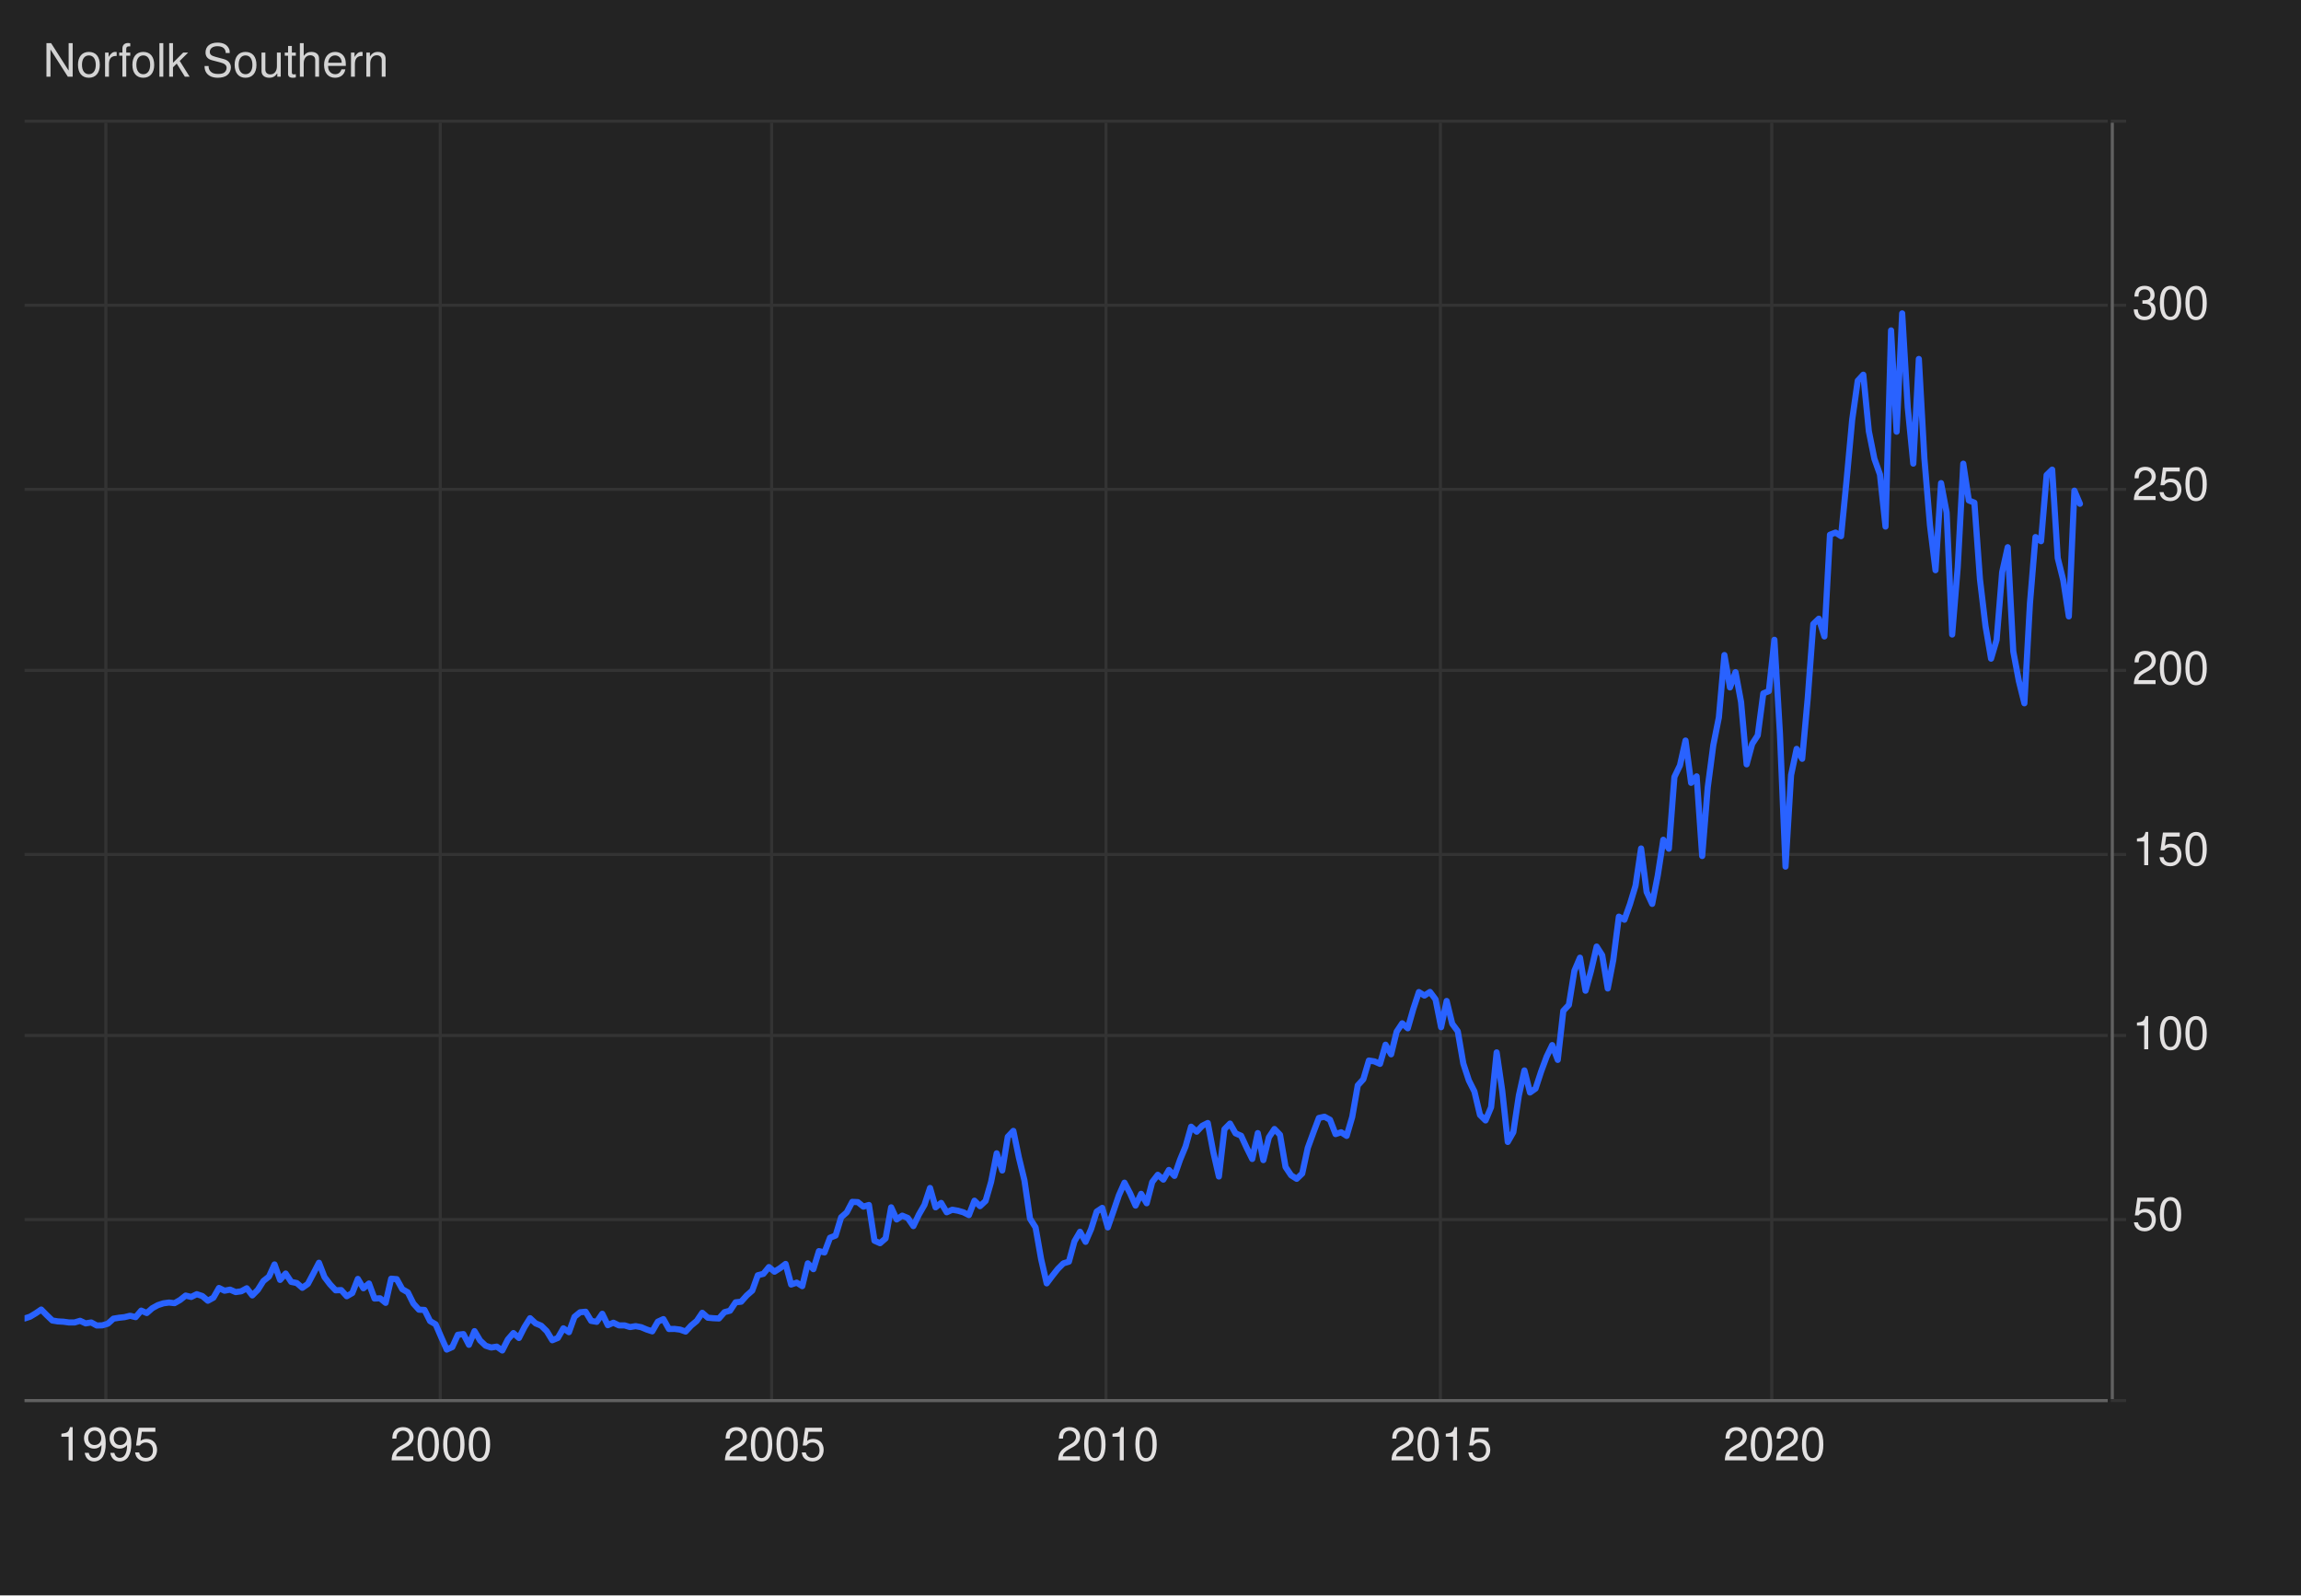
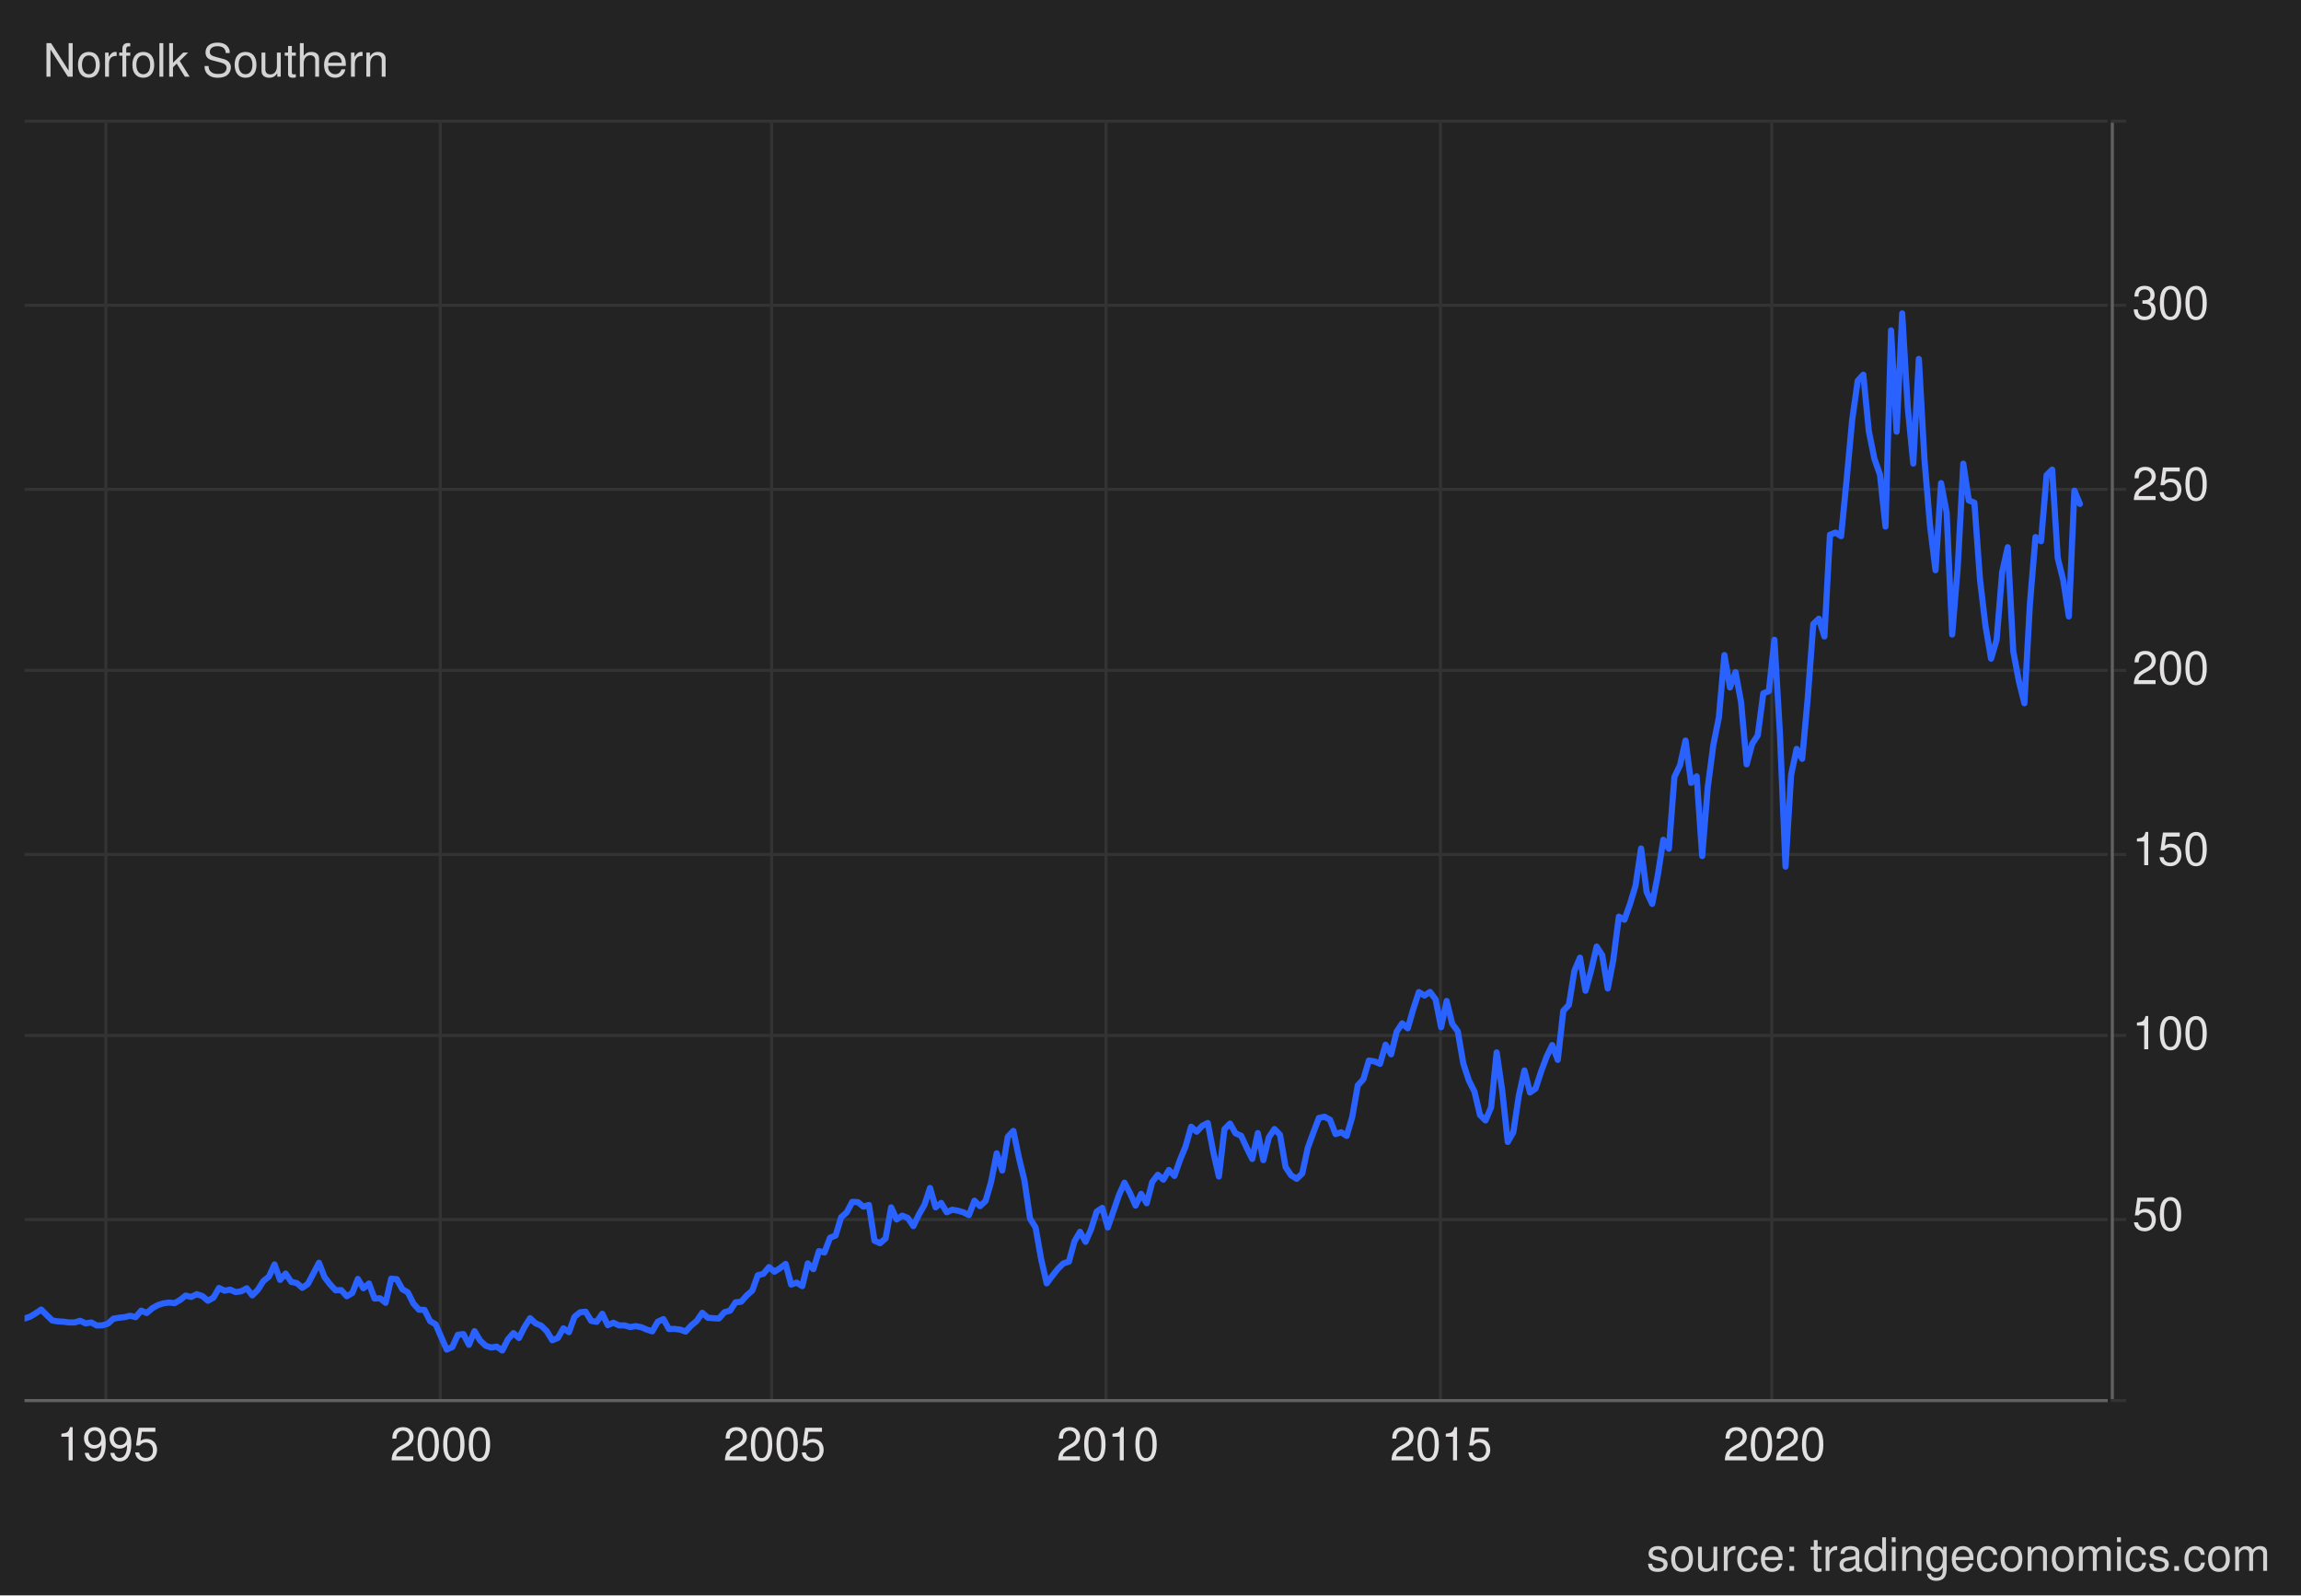
<svg xmlns="http://www.w3.org/2000/svg" viewBox="0 0 750 520" height="520" width="750" style="font-family: &quot;Helvetica Neue&quot;, Helvetica, Arial, sans-serif; font-size: 12px;" class="highcharts-root" version="1.1">
  <defs>
-     <linearGradient id="highcharts-tjx5ap4-1262" gradientUnits="userSpaceOnUse" y2="500" x2="500" y1="0" x1="0">
+     <linearGradient id="highcharts-ix3i4jj-1262" gradientUnits="userSpaceOnUse" y2="500" x2="500" y1="0" x1="0">
      <stop stop-opacity="1" stop-color="rgb(35, 35, 35)" offset="0" />
    </linearGradient>
-     <clipPath id="highcharts-tjx5ap4-1263-">
+     <clipPath id="highcharts-ix3i4jj-1263-">
      <rect fill="none" height="416" width="679" y="0" x="0" />
    </clipPath>
-     <clipPath id="highcharts-tjx5ap4-1635-">
+     <clipPath id="highcharts-ix3i4jj-1635-">
      <rect fill="none" height="416" width="679" y="0" x="0" />
    </clipPath>
-     <clipPath id="highcharts-tjx5ap4-2012-">
+     <clipPath id="highcharts-ix3i4jj-2012-">
      <rect fill="none" height="416" width="679" y="40" x="8" />
    </clipPath>
  </defs>
-   <rect ry="0" rx="0" height="520" width="750" y="0" x="0" class="highcharts-background" fill="url(#highcharts-tjx5ap4-1262)" />
+   <rect ry="0" rx="0" height="520" width="750" y="0" x="0" class="highcharts-background" fill="url(#highcharts-ix3i4jj-1262)" />
  <rect height="416" width="679" y="40" x="8" class="highcharts-plot-background" fill="none" />
  <g data-z-index="1" class="highcharts-grid highcharts-xaxis-grid">
    <path opacity="1" d="M 34.5 40 L 34.5 456" class="highcharts-grid-line" data-z-index="1" stroke-dasharray="none" stroke-width="1" stroke="#333333" fill="none" />
    <path opacity="1" d="M 143.5 40 L 143.5 456" class="highcharts-grid-line" data-z-index="1" stroke-dasharray="none" stroke-width="1" stroke="#333333" fill="none" />
    <path opacity="1" d="M 251.5 40 L 251.5 456" class="highcharts-grid-line" data-z-index="1" stroke-dasharray="none" stroke-width="1" stroke="#333333" fill="none" />
    <path opacity="1" d="M 360.5 40 L 360.5 456" class="highcharts-grid-line" data-z-index="1" stroke-dasharray="none" stroke-width="1" stroke="#333333" fill="none" />
    <path opacity="1" d="M 469.5 40 L 469.5 456" class="highcharts-grid-line" data-z-index="1" stroke-dasharray="none" stroke-width="1" stroke="#333333" fill="none" />
    <path opacity="1" d="M 577.5 40 L 577.5 456" class="highcharts-grid-line" data-z-index="1" stroke-dasharray="none" stroke-width="1" stroke="#333333" fill="none" />
  </g>
  <g data-z-index="1" class="highcharts-grid highcharts-yaxis-grid">
    <path opacity="1" d="M 8 456.5 L 687 456.5" class="highcharts-grid-line" data-z-index="1" stroke-dasharray="none" stroke-width="1" stroke="#333333" fill="none" />
    <path opacity="1" d="M 8 397.5 L 687 397.5" class="highcharts-grid-line" data-z-index="1" stroke-dasharray="none" stroke-width="1" stroke="#333333" fill="none" />
    <path opacity="1" d="M 8 337.5 L 687 337.5" class="highcharts-grid-line" data-z-index="1" stroke-dasharray="none" stroke-width="1" stroke="#333333" fill="none" />
    <path opacity="1" d="M 8 278.5 L 687 278.5" class="highcharts-grid-line" data-z-index="1" stroke-dasharray="none" stroke-width="1" stroke="#333333" fill="none" />
    <path opacity="1" d="M 8 218.5 L 687 218.5" class="highcharts-grid-line" data-z-index="1" stroke-dasharray="none" stroke-width="1" stroke="#333333" fill="none" />
    <path opacity="1" d="M 8 159.5 L 687 159.5" class="highcharts-grid-line" data-z-index="1" stroke-dasharray="none" stroke-width="1" stroke="#333333" fill="none" />
    <path opacity="1" d="M 8 99.5 L 687 99.5" class="highcharts-grid-line" data-z-index="1" stroke-dasharray="none" stroke-width="1" stroke="#333333" fill="none" />
    <path opacity="1" d="M 8 39.5 L 687 39.5" class="highcharts-grid-line" data-z-index="1" stroke-dasharray="none" stroke-width="1" stroke="#333333" fill="none" />
  </g>
  <g data-z-index="1" class="highcharts-grid highcharts-yaxis-grid" />
  <g data-z-index="1" class="highcharts-grid highcharts-yaxis-grid" />
  <rect height="416" width="679" y="40" x="8" data-z-index="1" class="highcharts-plot-border" fill="none" />
  <g data-z-index="2" class="highcharts-axis highcharts-xaxis">
    <path d="M 8 456.5 L 687 456.5" data-z-index="7" stroke-width="1" stroke="#616161" class="highcharts-axis-line" fill="none" />
  </g>
  <g data-z-index="2" class="highcharts-axis highcharts-yaxis">
    <path d="M 720 40 L 720 456" data-z-index="7" class="highcharts-axis-line" fill="none" />
  </g>
  <g data-z-index="2" class="highcharts-axis highcharts-yaxis">
    <path d="M 6.5 40 L 6.5 456" data-z-index="7" class="highcharts-axis-line" fill="none" />
  </g>
  <g data-z-index="3" class="highcharts-series-group">
-     <g clip-path="url(#highcharts-tjx5ap4-1635-)" transform="translate(8,40) scale(1 1)" opacity="1" data-z-index="90" class="highcharts-series highcharts-series-0 highcharts-line-series">
-       <path stroke-linecap="round" stroke-linejoin="round" stroke-width="2" stroke="#2962FF" data-z-index="1" class="highcharts-graph" d="M 0 389.755 L 1.811 389.161 L 3.621 388.071 L 5.432 386.833 L 7.243 388.666 L 9.053 390.399 L 10.864 390.696 L 12.675 390.795 L 14.485 391.042 L 16.296 391.042 L 18.107 390.498 L 19.917 391.34 L 21.728 391.042 L 23.539 392.033 L 25.349 391.983 L 27.16 391.439 L 28.971 389.804 L 30.781 389.507 L 32.592 389.309 L 34.403 388.864 L 36.213 389.309 L 38.024 387.18 L 39.835 387.972 L 41.645 386.388 L 43.456 385.397 L 45.267 384.803 L 47.077 384.556 L 48.888 384.754 L 50.699 383.714 L 52.509 382.278 L 54.32 382.723 L 56.131 381.832 L 57.941 382.426 L 59.752 383.961 L 61.563 382.971 L 63.373 379.802 L 65.184 380.693 L 66.995 380.346 L 68.805 381.139 L 70.616 380.891 L 72.427 379.901 L 74.237 382.228 L 76.048 380.396 L 77.859 377.524 L 79.669 376.088 L 81.48 372.126 L 83.291 377.177 L 85.101 375.097 L 86.912 377.817 L 88.723 378.189 L 90.533 379.749 L 92.344 378.486 L 94.155 375.069 L 95.965 371.577 L 97.776 376.257 L 99.587 378.634 L 101.397 380.566 L 103.208 380.491 L 105.019 382.497 L 106.829 381.457 L 108.64 376.851 L 110.451 379.897 L 112.261 378.337 L 114.072 383.24 L 115.883 383.166 L 117.693 384.651 L 119.504 376.777 L 121.315 376.926 L 123.125 380.194 L 124.936 381.234 L 126.747 384.874 L 128.557 386.88 L 130.368 386.954 L 132.179 390.594 L 133.989 391.634 L 135.8 395.794 L 137.611 399.88 L 139.421 399.063 L 141.232 395.051 L 143.043 394.829 L 144.853 398.32 L 146.664 393.863 L 148.475 396.909 L 150.285 398.617 L 152.096 399.211 L 153.907 398.914 L 155.717 400.177 L 157.528 396.591 L 159.339 394.499 L 161.149 396.103 L 162.96 392.538 L 164.771 389.649 L 166.581 391.337 L 168.392 392.086 L 170.203 393.869 L 172.013 396.84 L 173.824 396.091 L 175.635 392.954 L 177.445 394.213 L 179.256 389.198 L 181.067 387.724 L 182.877 387.546 L 184.688 390.529 L 186.499 390.838 L 188.309 388.211 L 190.12 391.931 L 191.931 391.123 L 193.741 392.003 L 195.552 391.991 L 197.363 392.549 L 199.173 392.24 L 200.984 392.585 L 202.795 393.346 L 204.605 393.94 L 206.416 390.79 L 208.227 389.947 L 210.037 393.179 L 211.848 393.144 L 213.659 393.37 L 215.469 394.011 L 217.28 392.05 L 219.091 390.553 L 220.901 387.89 L 222.712 389.495 L 224.523 389.661 L 226.333 389.744 L 228.144 387.688 L 229.955 387.201 L 231.765 384.479 L 233.576 384.277 L 235.387 382.245 L 237.197 380.652 L 239.008 375.648 L 240.819 375.196 L 242.629 372.986 L 244.44 374.495 L 246.251 373.342 L 248.061 371.963 L 249.872 378.679 L 251.683 378.061 L 253.493 379.202 L 255.304 371.773 L 257.115 373.675 L 258.925 367.792 L 260.736 368.219 L 262.547 363.418 L 264.357 362.716 L 266.168 356.762 L 267.979 355.169 L 269.789 351.734 L 271.6 351.817 L 273.411 353.291 L 275.221 352.744 L 277.032 364.392 L 278.843 365.212 L 280.653 363.643 L 282.464 353.517 L 284.275 357.463 L 286.085 356.227 L 287.896 356.987 L 289.707 359.638 L 291.517 355.858 L 293.328 352.709 L 295.139 347.205 L 296.949 353.517 L 298.76 352.079 L 300.571 355.133 L 302.381 354.301 L 304.192 354.61 L 306.003 355.133 L 307.813 356.048 L 309.624 351.354 L 311.435 353.136 L 313.245 351.437 L 315.056 345.185 L 316.867 335.914 L 318.677 341.512 L 320.488 330.518 L 322.299 328.604 L 324.109 337.305 L 325.92 344.757 L 327.731 357.201 L 329.541 360.078 L 331.352 370.406 L 333.163 378.299 L 334.973 375.886 L 336.784 373.592 L 338.595 371.785 L 340.405 371.227 L 342.216 364.594 L 344.027 361.48 L 345.837 364.761 L 347.648 360.589 L 349.459 354.907 L 351.269 353.695 L 353.08 360.066 L 354.891 354.872 L 356.701 349.571 L 358.512 345.482 L 360.323 348.893 L 362.133 352.946 L 363.944 349.119 L 365.755 352.197 L 367.565 345.268 L 369.376 342.915 L 371.187 344.484 L 372.997 341.334 L 374.808 343.271 L 376.619 338.053 L 378.429 333.668 L 380.24 327.237 L 382.051 328.866 L 383.861 326.94 L 385.672 326.025 L 387.483 335.557 L 389.293 343.473 L 391.104 328.058 L 392.915 326.215 L 394.725 329.401 L 396.536 330.185 L 398.347 334.107 L 400.157 337.756 L 401.968 329.317 L 403.779 338.125 L 405.589 330.696 L 407.4 327.986 L 409.211 329.876 L 411.021 340.371 L 412.832 343.081 L 414.643 344.234 L 416.453 342.499 L 418.264 334.143 L 420.075 329.175 L 421.885 324.385 L 423.696 323.981 L 425.507 324.967 L 427.317 329.65 L 429.128 329.044 L 430.939 330.233 L 432.749 324.064 L 434.56 313.759 L 436.371 311.774 L 438.181 305.665 L 439.992 305.95 L 441.803 306.758 L 443.613 300.507 L 445.424 303.644 L 447.235 296.251 L 449.045 293.541 L 450.856 295.17 L 452.667 288.823 L 454.477 283.355 L 456.288 284.496 L 458.099 283.308 L 459.909 285.721 L 461.72 294.801 L 463.531 286.256 L 465.341 293.672 L 467.152 296.133 L 468.963 306.651 L 470.773 312.166 L 472.584 315.768 L 474.395 323.398 L 476.205 325.193 L 478.016 320.879 L 479.827 303.014 L 481.637 315.459 L 483.448 332.206 L 485.259 329.032 L 487.069 317.051 L 488.88 308.898 L 490.691 316.089 L 492.501 314.817 L 494.312 309.29 L 496.123 304.393 L 497.933 300.637 L 499.744 305.463 L 501.555 289.465 L 503.365 287.551 L 505.176 276.39 L 506.987 272.147 L 508.797 282.916 L 510.608 276.355 L 512.419 268.522 L 514.229 271.351 L 516.04 282.191 L 517.851 272.837 L 519.661 258.764 L 521.472 259.774 L 523.283 254.675 L 525.093 248.673 L 526.904 236.549 L 528.715 250.729 L 530.525 254.616 L 532.336 245.357 L 534.147 233.709 L 535.957 236.633 L 537.768 213.242 L 539.579 209.456 L 541.389 201.368 L 543.2 215.157 L 545.011 213.04 L 546.821 239.01 L 548.632 216.629 L 550.443 202.889 L 552.253 193.868 L 554.064 173.508 L 555.875 184.062 L 557.685 179.082 L 559.496 188.84 L 561.307 209.129 L 563.117 202.461 L 564.928 199.68 L 566.739 186.011 L 568.549 185.263 L 570.36 168.528 L 572.171 199.264 L 573.981 242.469 L 575.792 212.635 L 577.603 204.09 L 579.413 207.323 L 581.224 187.545 L 583.035 163.393 L 584.845 161.658 L 586.656 167.446 L 588.467 134.285 L 590.277 133.584 L 592.088 134.76 L 593.899 116.409 L 595.709 96.845 L 597.52 84.103 L 599.331 82.13 L 601.141 100.541 L 602.952 109.551 L 604.763 114.65 L 606.573 131.634 L 608.384 67.689 L 610.195 100.708 L 612.005 62.15 L 613.816 92.72 L 615.627 111.108 L 617.437 76.996 L 619.248 109.491 L 621.059 131.147 L 622.869 145.85 L 624.68 117.467 L 626.491 127.023 L 628.301 166.816 L 630.112 144.923 L 631.923 111.131 L 633.733 123.112 L 635.544 123.837 L 637.355 148.785 L 639.165 164.023 L 640.976 174.684 L 642.787 168.563 L 644.597 146.48 L 646.408 138.362 L 648.219 172.331 L 650.029 181.935 L 651.84 189.232 L 653.651 156.701 L 655.461 135.045 L 657.272 136.4 L 659.083 114.84 L 660.893 113.069 L 662.704 141.868 L 664.515 149.142 L 666.325 160.921 L 668.136 119.921 L 669.947 124.206" fill="none" />
+     <g clip-path="url(#highcharts-ix3i4jj-1635-)" transform="translate(8,40) scale(1 1)" opacity="1" data-z-index="90" class="highcharts-series highcharts-series-0 highcharts-line-series">
+       <path stroke-linecap="round" stroke-linejoin="round" stroke-width="2" stroke="#2962FF" data-z-index="1" class="highcharts-graph" d="M 0 389.755 L 1.811 389.161 L 3.621 388.071 L 5.432 386.833 L 7.243 388.666 L 9.053 390.399 L 10.864 390.696 L 12.675 390.795 L 14.485 391.042 L 16.296 391.042 L 18.107 390.498 L 19.917 391.34 L 21.728 391.042 L 23.539 392.033 L 25.349 391.983 L 27.16 391.439 L 28.971 389.804 L 30.781 389.507 L 32.592 389.309 L 34.403 388.864 L 36.213 389.309 L 38.024 387.18 L 39.835 387.972 L 41.645 386.388 L 43.456 385.397 L 45.267 384.803 L 47.077 384.556 L 48.888 384.754 L 50.699 383.714 L 52.509 382.278 L 54.32 382.723 L 56.131 381.832 L 57.941 382.426 L 59.752 383.961 L 61.563 382.971 L 63.373 379.802 L 65.184 380.693 L 66.995 380.346 L 68.805 381.139 L 70.616 380.891 L 72.427 379.901 L 74.237 382.228 L 76.048 380.396 L 77.859 377.524 L 79.669 376.088 L 81.48 372.126 L 83.291 377.177 L 85.101 375.097 L 86.912 377.817 L 88.723 378.189 L 90.533 379.749 L 92.344 378.486 L 94.155 375.069 L 95.965 371.577 L 97.776 376.257 L 99.587 378.634 L 101.397 380.566 L 103.208 380.491 L 105.019 382.497 L 106.829 381.457 L 108.64 376.851 L 110.451 379.897 L 112.261 378.337 L 114.072 383.24 L 115.883 383.166 L 117.693 384.651 L 119.504 376.777 L 121.315 376.926 L 123.125 380.194 L 124.936 381.234 L 126.747 384.874 L 128.557 386.88 L 130.368 386.954 L 132.179 390.594 L 133.989 391.634 L 135.8 395.794 L 137.611 399.88 L 139.421 399.063 L 141.232 395.051 L 143.043 394.829 L 144.853 398.32 L 146.664 393.863 L 148.475 396.909 L 150.285 398.617 L 152.096 399.211 L 153.907 398.914 L 155.717 400.177 L 157.528 396.591 L 159.339 394.499 L 161.149 396.103 L 162.96 392.538 L 164.771 389.649 L 166.581 391.337 L 168.392 392.086 L 170.203 393.869 L 172.013 396.84 L 173.824 396.091 L 175.635 392.954 L 177.445 394.213 L 179.256 389.198 L 181.067 387.724 L 182.877 387.546 L 184.688 390.529 L 186.499 390.838 L 188.309 388.211 L 190.12 391.931 L 191.931 391.123 L 193.741 392.003 L 195.552 391.991 L 197.363 392.549 L 199.173 392.24 L 200.984 392.585 L 202.795 393.346 L 204.605 393.94 L 206.416 390.79 L 208.227 389.947 L 210.037 393.179 L 211.848 393.144 L 213.659 393.37 L 215.469 394.011 L 217.28 392.05 L 219.091 390.553 L 220.901 387.89 L 222.712 389.495 L 224.523 389.661 L 226.333 389.744 L 228.144 387.688 L 229.955 387.201 L 231.765 384.479 L 233.576 384.277 L 235.387 382.245 L 237.197 380.652 L 239.008 375.648 L 240.819 375.196 L 242.629 372.986 L 244.44 374.495 L 246.251 373.342 L 248.061 371.963 L 249.872 378.679 L 251.683 378.061 L 253.493 379.202 L 255.304 371.773 L 257.115 373.675 L 258.925 367.792 L 260.736 368.219 L 262.547 363.418 L 264.357 362.716 L 266.168 356.762 L 267.979 355.169 L 269.789 351.734 L 271.6 351.817 L 273.411 353.291 L 275.221 352.744 L 277.032 364.392 L 278.843 365.212 L 280.653 363.643 L 282.464 353.517 L 284.275 357.463 L 286.085 356.227 L 287.896 356.987 L 289.707 359.638 L 291.517 355.858 L 293.328 352.709 L 295.139 347.205 L 296.949 353.517 L 298.76 352.079 L 300.571 355.133 L 302.381 354.301 L 304.192 354.61 L 306.003 355.133 L 307.813 356.048 L 309.624 351.354 L 311.435 353.136 L 313.245 351.437 L 315.056 345.185 L 316.867 335.914 L 318.677 341.512 L 320.488 330.518 L 322.299 328.604 L 324.109 337.305 L 325.92 344.757 L 327.731 357.201 L 329.541 360.078 L 331.352 370.406 L 333.163 378.299 L 334.973 375.886 L 336.784 373.592 L 338.595 371.785 L 340.405 371.227 L 342.216 364.594 L 344.027 361.48 L 345.837 364.761 L 347.648 360.589 L 349.459 354.907 L 351.269 353.695 L 353.08 360.066 L 354.891 354.872 L 356.701 349.571 L 358.512 345.482 L 360.323 348.893 L 362.133 352.946 L 363.944 349.119 L 365.755 352.197 L 367.565 345.268 L 369.376 342.915 L 371.187 344.484 L 372.997 341.334 L 374.808 343.271 L 376.619 338.053 L 378.429 333.668 L 380.24 327.237 L 382.051 328.866 L 383.861 326.94 L 385.672 326.025 L 387.483 335.557 L 389.293 343.473 L 391.104 328.058 L 392.915 326.215 L 394.725 329.401 L 396.536 330.185 L 398.347 334.107 L 400.157 337.756 L 401.968 329.317 L 403.779 338.125 L 405.589 330.696 L 407.4 327.986 L 409.211 329.876 L 411.021 340.371 L 412.832 343.081 L 414.643 344.234 L 416.453 342.499 L 418.264 334.143 L 420.075 329.175 L 421.885 324.385 L 423.696 323.981 L 425.507 324.967 L 427.317 329.65 L 429.128 329.044 L 430.939 330.233 L 432.749 324.064 L 434.56 313.759 L 436.371 311.774 L 438.181 305.665 L 439.992 305.95 L 441.803 306.758 L 443.613 300.507 L 445.424 303.644 L 447.235 296.251 L 449.045 293.541 L 450.856 295.17 L 452.667 288.823 L 454.477 283.355 L 456.288 284.496 L 458.099 283.308 L 459.909 285.721 L 461.72 294.801 L 463.531 286.256 L 465.341 293.672 L 467.152 296.133 L 468.963 306.651 L 470.773 312.166 L 472.584 315.768 L 474.395 323.398 L 476.205 325.193 L 478.016 320.879 L 479.827 303.014 L 481.637 315.459 L 483.448 332.206 L 485.259 329.032 L 487.069 317.051 L 488.88 308.898 L 490.691 316.089 L 492.501 314.817 L 494.312 309.29 L 496.123 304.393 L 497.933 300.637 L 499.744 305.463 L 501.555 289.465 L 503.365 287.551 L 505.176 276.39 L 506.987 272.147 L 508.797 282.916 L 510.608 276.355 L 512.419 268.522 L 514.229 271.351 L 516.04 282.191 L 517.851 272.837 L 519.661 258.764 L 521.472 259.774 L 523.283 254.675 L 525.093 248.673 L 526.904 236.549 L 528.715 250.729 L 530.525 254.616 L 532.336 245.357 L 534.147 233.709 L 535.957 236.633 L 537.768 213.242 L 539.579 209.456 L 541.389 201.368 L 543.2 215.157 L 545.011 213.04 L 546.821 239.01 L 548.632 216.629 L 550.443 202.889 L 552.253 193.868 L 554.064 173.508 L 555.875 184.062 L 557.685 179.082 L 559.496 188.84 L 561.307 209.129 L 563.117 202.461 L 564.928 199.68 L 566.739 186.011 L 568.549 185.263 L 570.36 168.528 L 572.171 199.264 L 573.981 242.469 L 575.792 212.635 L 577.603 204.09 L 579.413 207.323 L 581.224 187.545 L 583.035 163.393 L 584.845 161.658 L 586.656 167.446 L 588.467 134.285 L 590.277 133.584 L 592.088 134.76 L 593.899 116.409 L 595.709 96.845 L 597.52 84.103 L 599.331 82.13 L 601.141 100.541 L 602.952 109.551 L 604.763 114.65 L 606.573 131.634 L 608.384 67.689 L 610.195 100.708 L 612.005 62.15 L 613.816 92.72 L 615.627 111.108 L 617.437 76.996 L 619.248 109.491 L 621.059 131.147 L 622.869 145.85 L 624.68 117.467 L 626.491 127.023 L 628.301 166.816 L 630.112 144.923 L 631.923 111.131 L 633.733 123.112 L 635.544 123.837 L 637.355 148.785 L 639.165 164.023 L 640.976 174.684 L 642.787 168.563 L 644.597 146.48 L 646.408 138.362 L 648.219 172.331 L 650.029 181.935 L 651.84 189.232 L 653.651 156.701 L 655.461 135.045 L 657.272 136.4 L 659.083 114.84 L 660.893 113.069 L 662.704 141.868 L 664.515 149.142 L 666.325 160.921 L 668.136 119.921 L 669.947 124.253" fill="none" />
    </g>
    <g clip-path="none" transform="translate(8,40) scale(1 1)" opacity="1" data-z-index="90" class="highcharts-markers highcharts-series-0 highcharts-line-series" />
  </g>
-   <text y="512" style="color: rgb(211, 211, 211); font-size: 15px; fill: rgb(211, 211, 211);" data-z-index="4" class="highcharts-title" text-anchor="end" x="740" />
+   <text y="512" style="color: rgb(211, 211, 211); font-size: 15px; fill: rgb(211, 211, 211);" data-z-index="4" class="highcharts-title" text-anchor="end" x="740">source: tradingeconomics.com</text>
  <text y="25" style="color: rgb(51, 51, 51); fill: rgb(51, 51, 51); font-size: 15px;" data-z-index="4" class="highcharts-subtitle" text-anchor="start" x="14">
    <tspan style="color: rgb(211, 211, 211); fill: rgb(211, 211, 211);">Norfolk Southern</tspan>
  </text>
  <text y="527" style="color: rgb(102, 102, 102); fill: rgb(102, 102, 102);" data-z-index="4" class="highcharts-caption" text-anchor="start" x="0" />
  <g data-z-index="7" class="highcharts-axis-labels highcharts-xaxis-labels">
    <text opacity="1" y="476" style="color: rgb(227, 225, 225); cursor: default; font-size: 15px; font-weight: 400; fill: rgb(227, 225, 225);" transform="translate(0,0)" text-anchor="middle" x="35.16">1995</text>
    <text opacity="1" y="476" style="color: rgb(227, 225, 225); cursor: default; font-size: 15px; font-weight: 400; fill: rgb(227, 225, 225);" transform="translate(0,0)" text-anchor="middle" x="143.8">2000</text>
    <text opacity="1" y="476" style="color: rgb(227, 225, 225); cursor: default; font-size: 15px; font-weight: 400; fill: rgb(227, 225, 225);" transform="translate(0,0)" text-anchor="middle" x="252.44">2005</text>
    <text opacity="1" y="476" style="color: rgb(227, 225, 225); cursor: default; font-size: 15px; font-weight: 400; fill: rgb(227, 225, 225);" transform="translate(0,0)" text-anchor="middle" x="361.08">2010</text>
    <text opacity="1" y="476" style="color: rgb(227, 225, 225); cursor: default; font-size: 15px; font-weight: 400; fill: rgb(227, 225, 225);" transform="translate(0,0)" text-anchor="middle" x="469.72">2015</text>
    <text opacity="1" y="476" style="color: rgb(227, 225, 225); cursor: default; font-size: 15px; font-weight: 400; fill: rgb(227, 225, 225);" transform="translate(0,0)" text-anchor="middle" x="578.36">2020</text>
  </g>
  <g data-z-index="7" class="highcharts-axis-labels highcharts-yaxis-labels">
    <text visibility="hidden" style="color: rgb(227, 225, 225); cursor: default; font-size: 15px; fill: rgb(227, 225, 225);" transform="translate(0,0)" text-anchor="start" x="0">
      <tspan>0</tspan>
    </text>
    <text opacity="1" y="401" style="color: rgb(227, 225, 225); cursor: default; font-size: 15px; fill: rgb(227, 225, 225);" transform="translate(0,0)" text-anchor="start" x="695">50</text>
    <text opacity="1" y="342" style="color: rgb(227, 225, 225); cursor: default; font-size: 15px; fill: rgb(227, 225, 225);" transform="translate(0,0)" text-anchor="start" x="695">100</text>
    <text opacity="1" y="282" style="color: rgb(227, 225, 225); cursor: default; font-size: 15px; fill: rgb(227, 225, 225);" transform="translate(0,0)" text-anchor="start" x="695">150</text>
    <text opacity="1" y="223" style="color: rgb(227, 225, 225); cursor: default; font-size: 15px; fill: rgb(227, 225, 225);" transform="translate(0,0)" text-anchor="start" x="695">200</text>
    <text opacity="1" y="163" style="color: rgb(227, 225, 225); cursor: default; font-size: 15px; fill: rgb(227, 225, 225);" transform="translate(0,0)" text-anchor="start" x="695">250</text>
    <text opacity="1" y="104" style="color: rgb(227, 225, 225); cursor: default; font-size: 15px; fill: rgb(227, 225, 225);" transform="translate(0,0)" text-anchor="start" x="695">300</text>
    <text visibility="hidden" style="color: rgb(227, 225, 225); cursor: default; font-size: 15px; fill: rgb(227, 225, 225);" transform="translate(0,0)" text-anchor="start" x="0">350</text>
  </g>
  <g data-z-index="7" class="highcharts-axis-labels highcharts-yaxis-labels" />
  <g data-z-index="7" class="highcharts-axis-labels highcharts-yaxis-labels" />
-   <g clip-path="url(#highcharts-tjx5ap4-2012-)" data-z-index="99" class="highcharts-control-points" />
+   <g clip-path="url(#highcharts-ix3i4jj-2012-)" data-z-index="99" class="highcharts-control-points" />
  <g data-z-index="9999" class="highcharts-axis highcharts-yaxis">
    <path opacity="1" d="M 688 456.5 L 693 456.5" stroke-width="1" stroke="#333333" class="highcharts-tick" fill="none" />
    <path opacity="1" d="M 688 397.5 L 693 397.5" stroke-width="1" stroke="#333333" class="highcharts-tick" fill="none" />
    <path opacity="1" d="M 688 337.5 L 693 337.5" stroke-width="1" stroke="#333333" class="highcharts-tick" fill="none" />
    <path opacity="1" d="M 688 278.5 L 693 278.5" stroke-width="1" stroke="#333333" class="highcharts-tick" fill="none" />
    <path opacity="1" d="M 688 218.5 L 693 218.5" stroke-width="1" stroke="#333333" class="highcharts-tick" fill="none" />
    <path opacity="1" d="M 688 159.5 L 693 159.5" stroke-width="1" stroke="#333333" class="highcharts-tick" fill="none" />
    <path opacity="1" d="M 688 99.5 L 693 99.5" stroke-width="1" stroke="#333333" class="highcharts-tick" fill="none" />
    <path opacity="1" d="M 688 39.5 L 693 39.5" stroke-width="1" stroke="#333333" class="highcharts-tick" fill="none" />
    <path d="M 688.5 40 L 688.5 456" data-z-index="7" stroke-width="1" stroke="#616161" class="highcharts-axis-line" fill="none" />
  </g>
  <path class="crosshair-fix-horizontal" visibility="hidden" data-z-index="6" stroke-dasharray="8,3" stroke-width="1" stroke="#757575" d="M 8 0 L 1800 0" fill="none" />
  <path class="crosshair-fix-vertical" visibility="hidden" data-z-index="6" stroke-dasharray="8,3" stroke-width="1" stroke="#757575" d="M 0 40 L 0 1160" fill="none" />
</svg>
